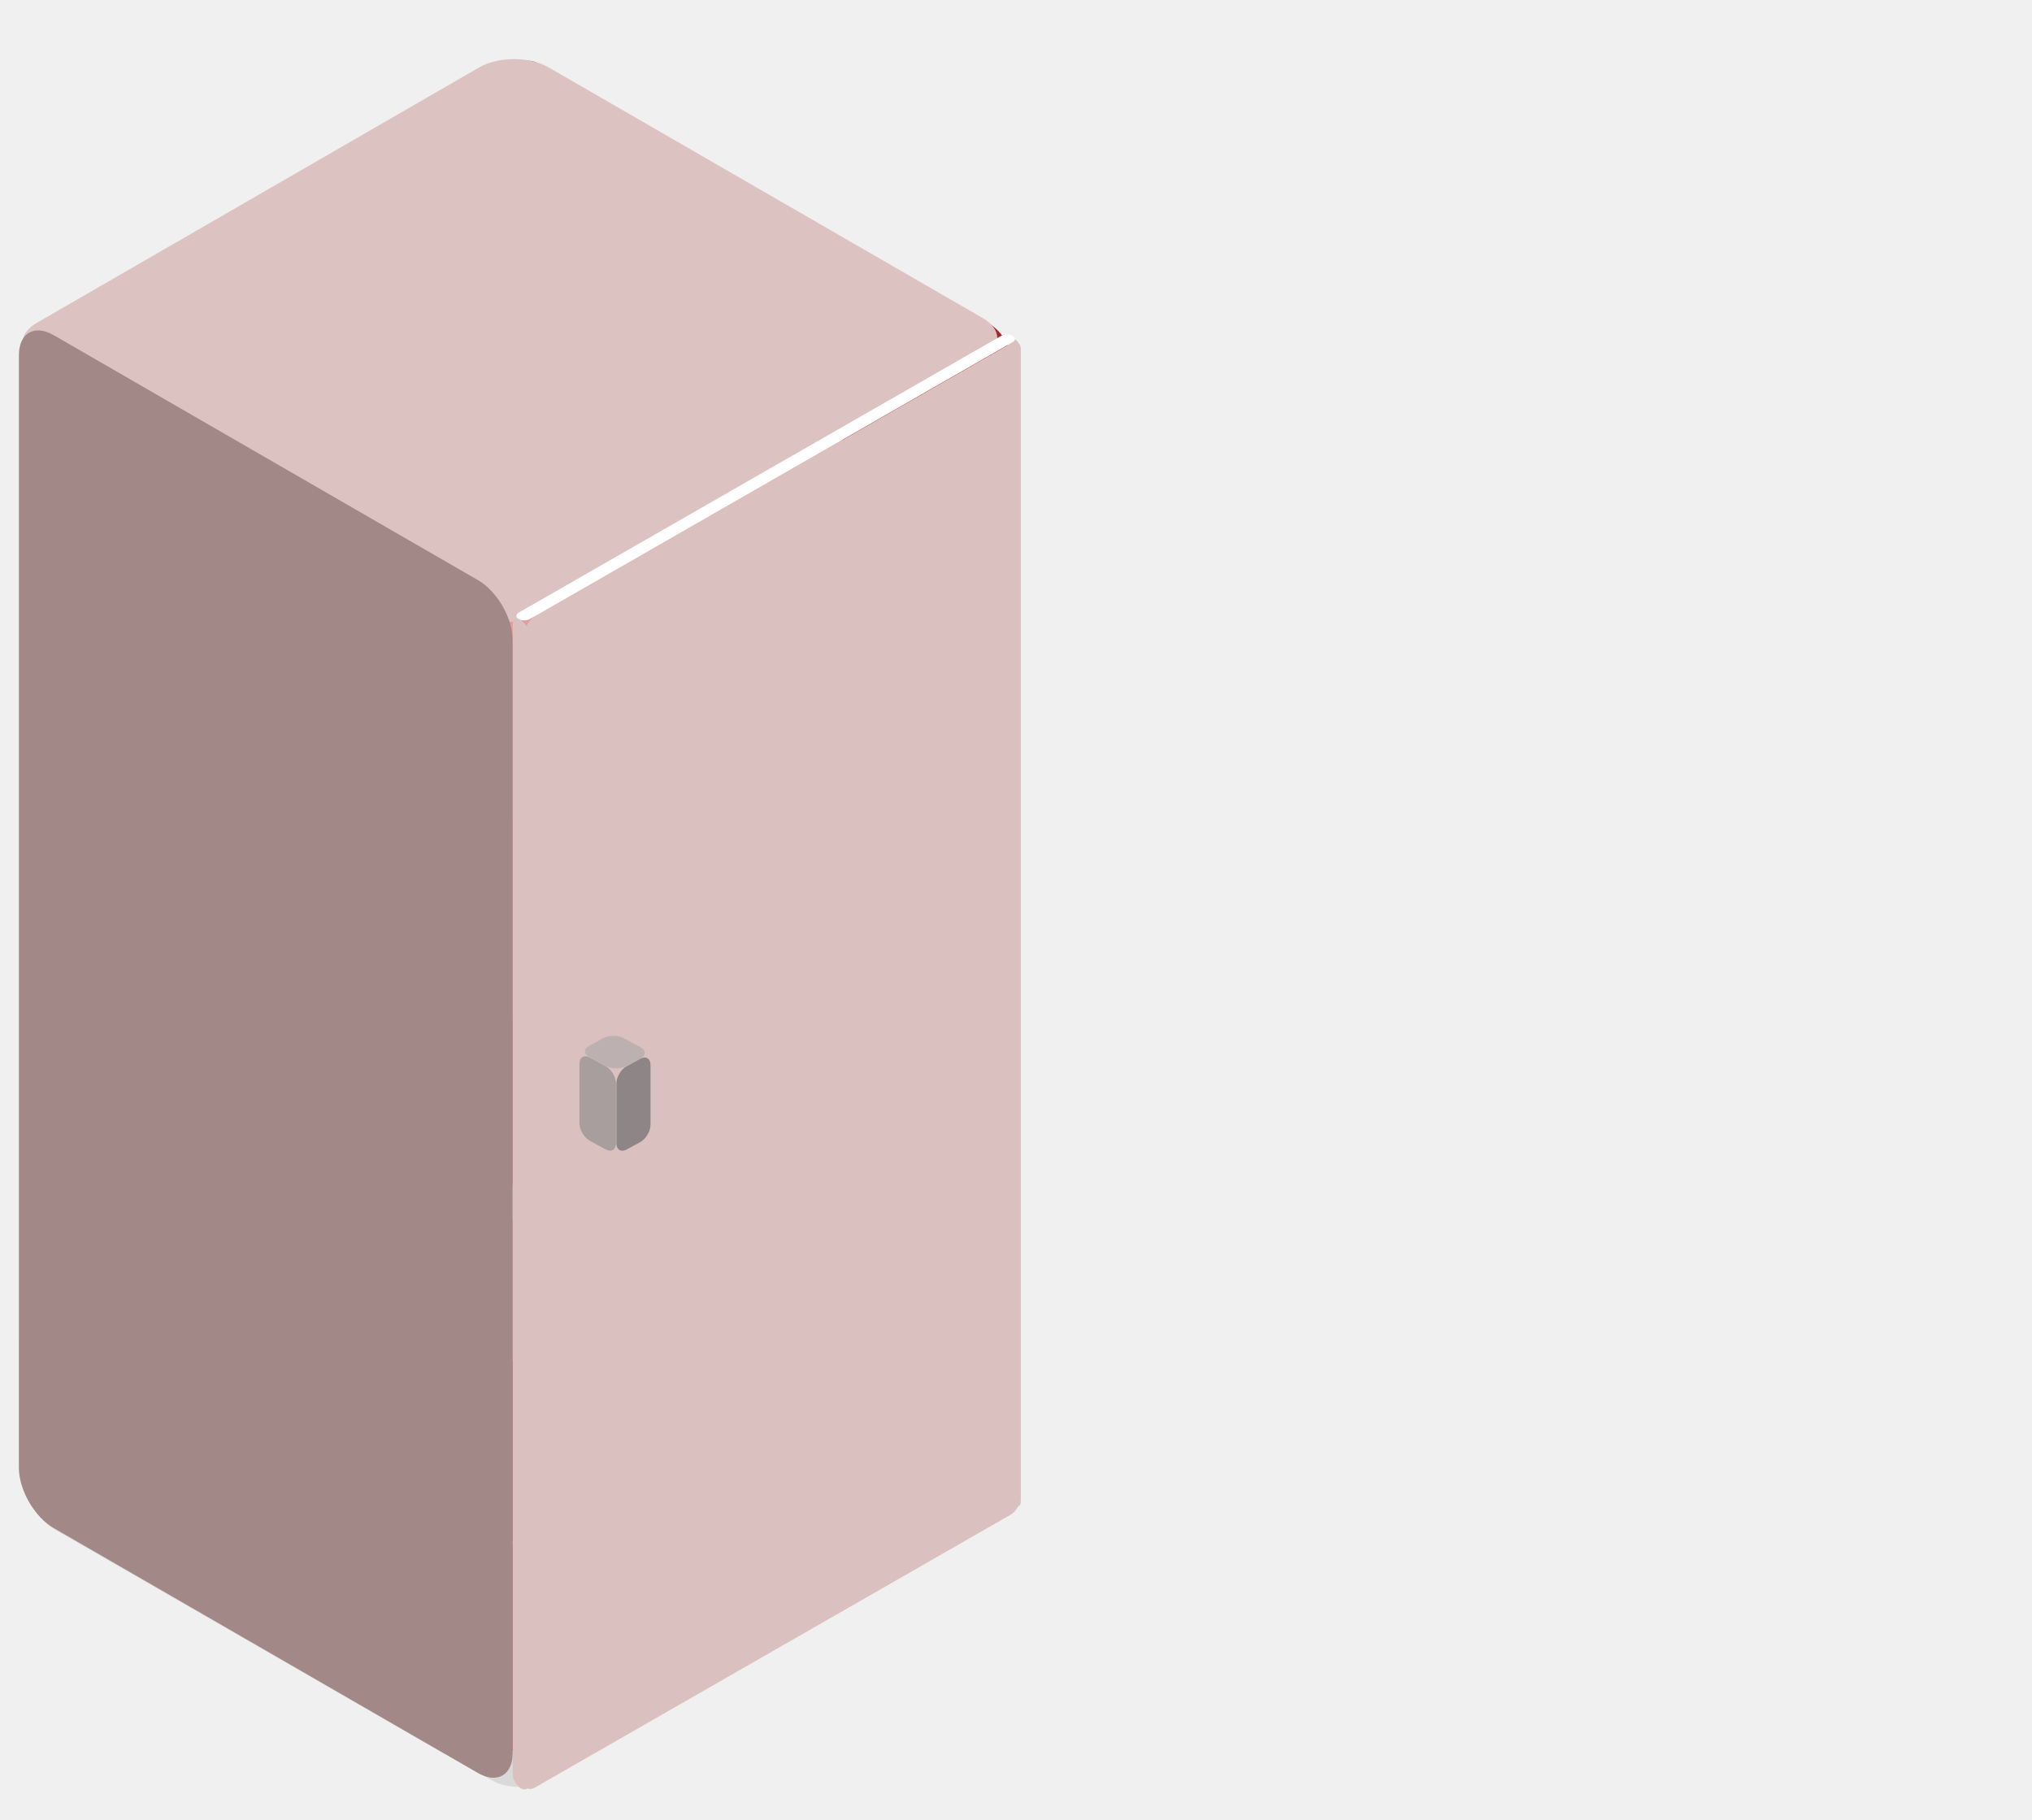
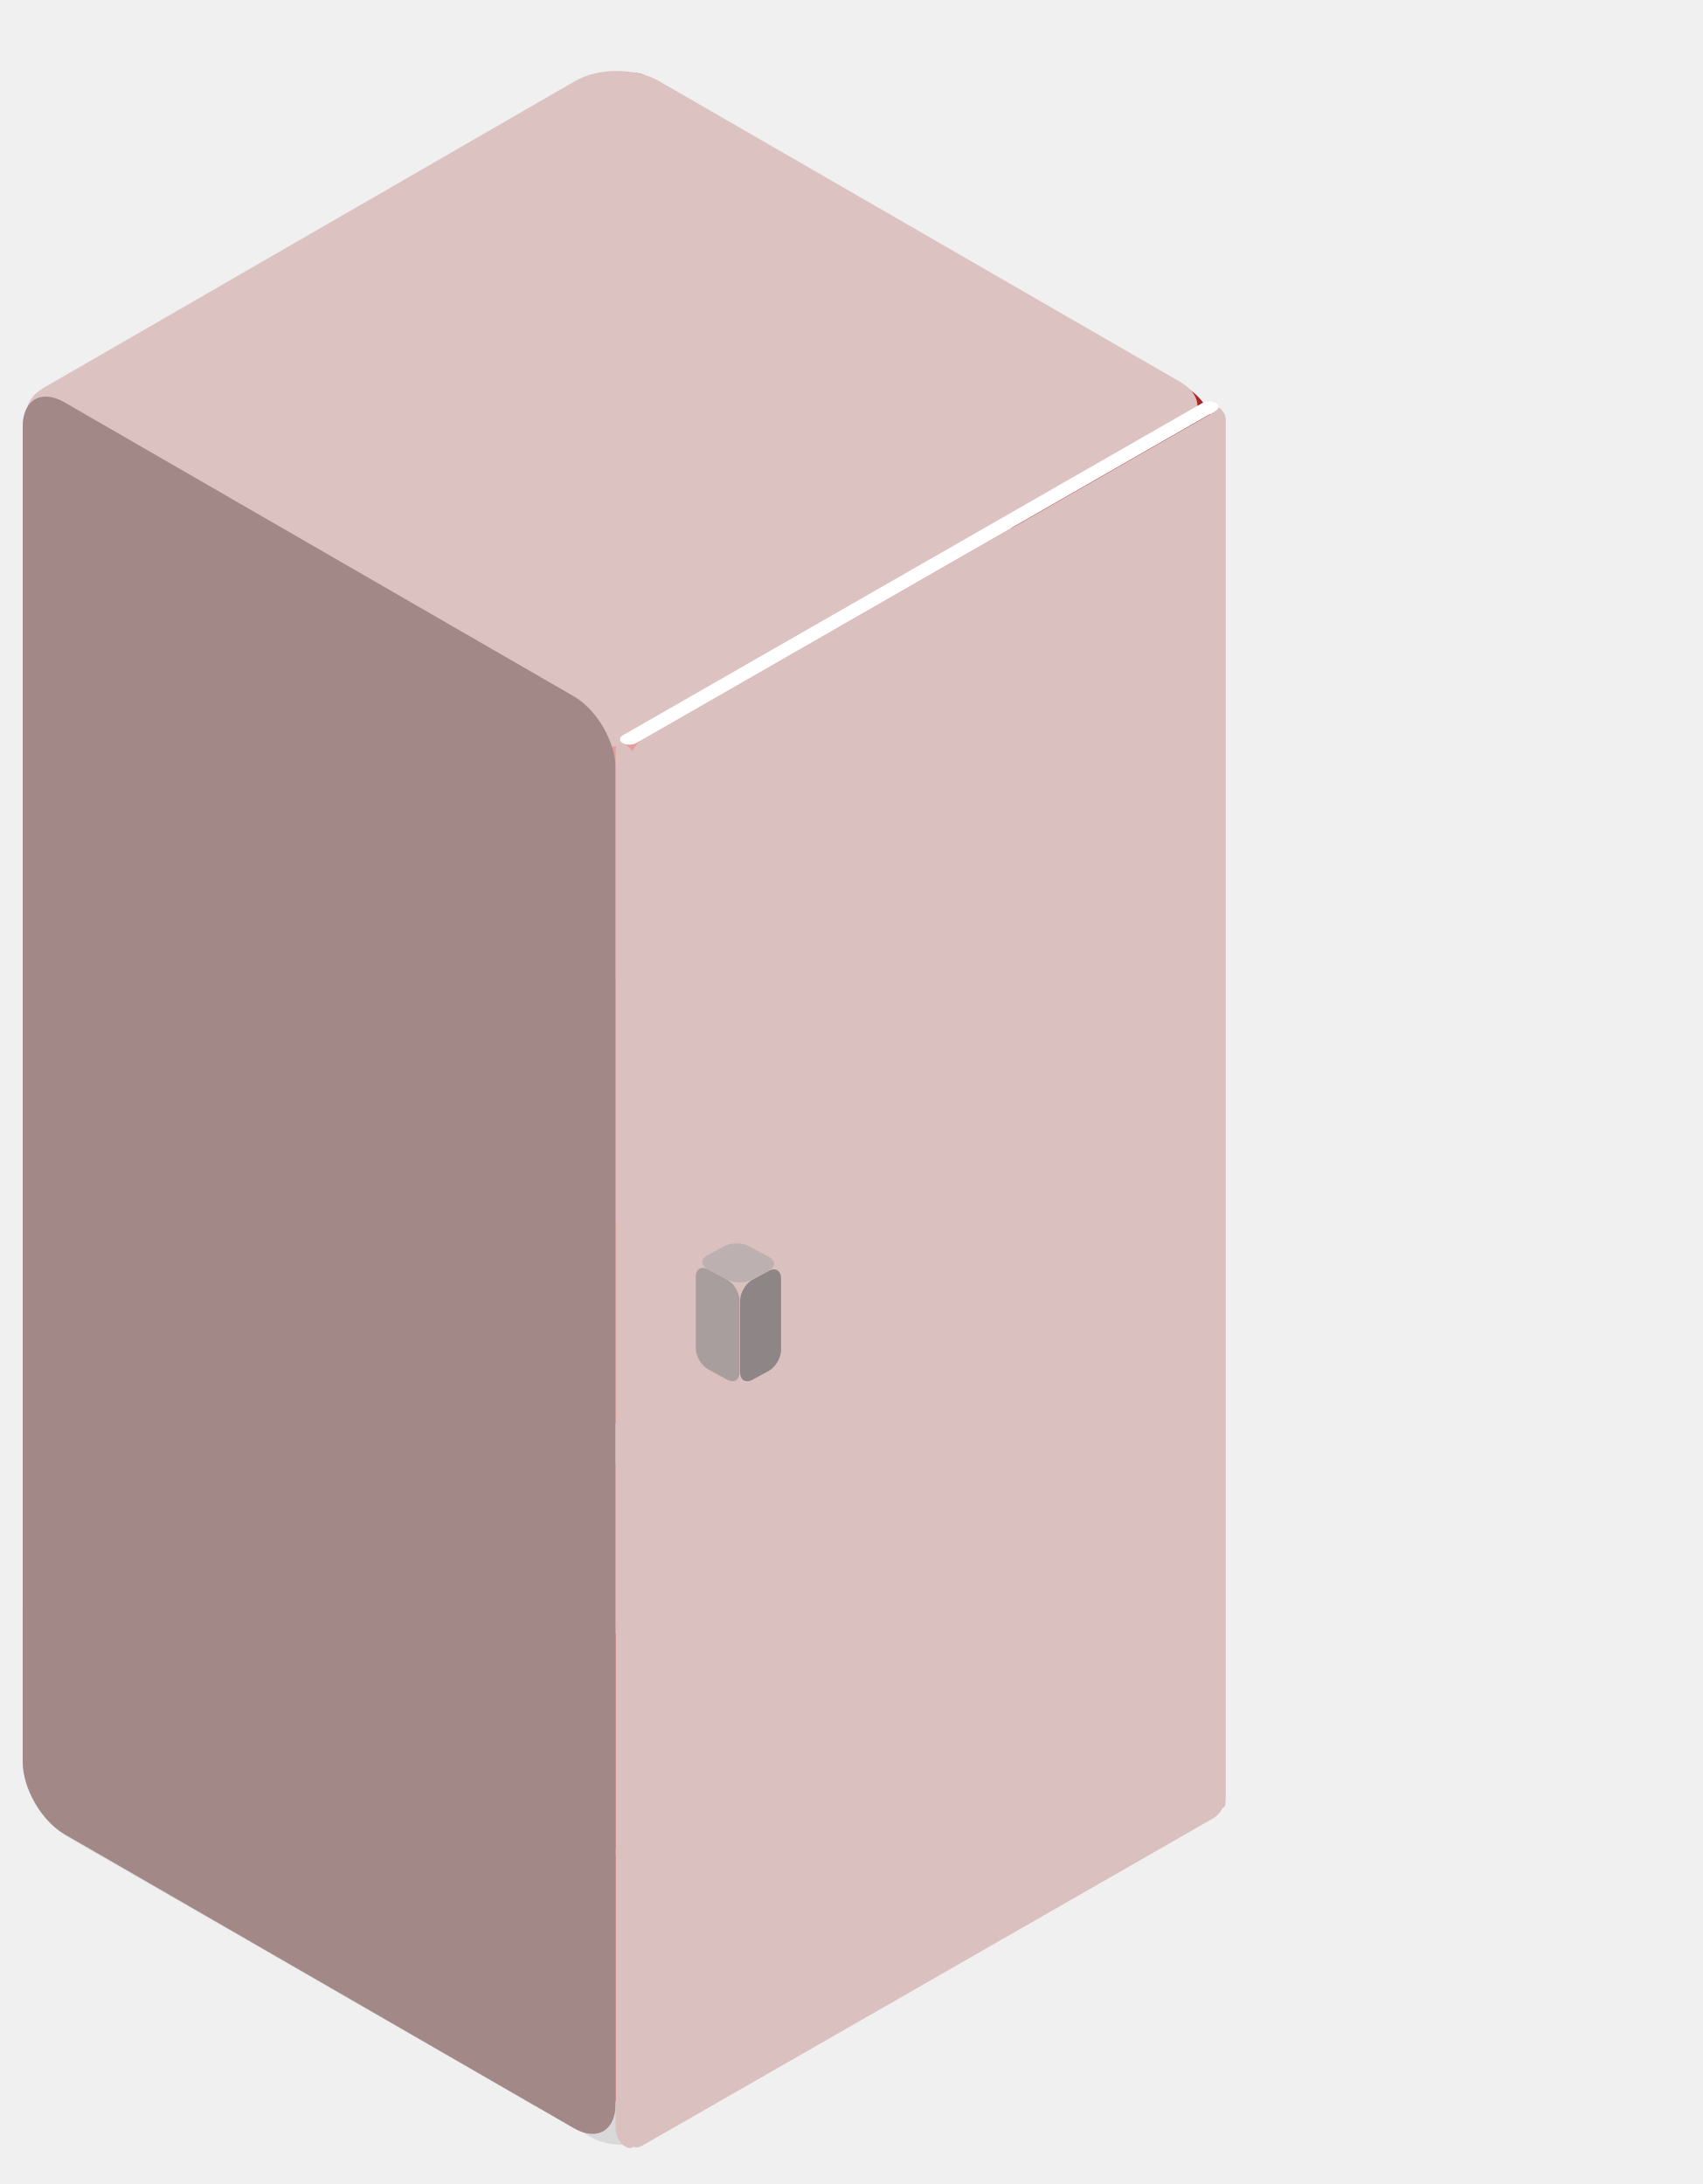
- <svg xmlns="http://www.w3.org/2000/svg" width="40%" height="100%" viewBox="0 -20 860 770" fill="none">
+ <svg xmlns="http://www.w3.org/2000/svg" width="40%" height="100%" viewBox="0 -20 600 770" fill="none">
  <g id="fridge_closed">
    <rect id="Rectangle 2" width="242" height="242" rx="13" transform="matrix(0.866025 0.5 -0.866025 0.5 219.578 498)" fill="#D9D9D9" />
    <rect id="Rectangle 10" width="243.642" height="257.928" rx="12" transform="matrix(0.866025 0.5 -2.20305e-08 1 218 1.1308)" fill="#AA2626" />
    <rect id="Rectangle 3" width="242" height="242" transform="matrix(0.866025 0.5 -2.20305e-08 1 219 256)" fill="#AA2626" />
    <rect id="Rectangle 7" width="242" height="498.544" rx="17" transform="matrix(0.866025 -0.5 2.20305e-08 1 9 121)" fill="#FA0000" />
    <g id="tiroir_bas">
      <rect id="Rectangle 23" width="221.524" height="240.735" rx="11" transform="matrix(0.866562 0.499069 -0.866562 0.499069 219.136 498.387)" fill="#EA6A6A" />
      <rect id="Rectangle 26" width="224.43" height="87.906" transform="matrix(0.866562 0.499069 -2.20853e-08 1 216.517 409)" fill="#D9D9D9" />
      <rect id="Rectangle 18" width="240.626" height="86.536" transform="matrix(0.866562 -0.499069 2.20853e-08 1 202.482 642.553)" fill="#CF2A2A" />
      <rect id="Rectangle 25" width="224.43" height="87.906" rx="18" transform="matrix(0.866562 0.499069 -2.20853e-08 1 8 530.605)" fill="#D9D9D9" />
    </g>
    <g id="tiroir_haut">
      <rect id="Rectangle 24" width="221.429" height="240.63" transform="matrix(0.866025 0.5 -0.866025 0.5 219.629 408.971)" fill="#DF8585" />
      <rect id="Rectangle 25_2" width="224.012" height="75.882" transform="matrix(0.866025 0.5 -2.20305e-08 1 217 332)" fill="#D9D9D9" />
      <rect id="Rectangle 20" width="240.178" height="75.917" transform="matrix(0.866025 -0.5 2.20305e-08 1 203 564.005)" fill="#CF2A2A" />
      <rect id="Rectangle 22" width="224.012" height="75.882" transform="matrix(0.866025 0.5 -2.20305e-08 1 9 452.024)" fill="#D9D9D9" />
    </g>
    <rect id="Rectangle 19" width="224.02" height="240.168" rx="7" transform="matrix(0.866025 0.5 -0.866025 0.5 216.993 328.99)" fill="#E59C9C" />
    <g id="Rectangle 6" style="mix-blend-mode:plus-lighter">
      <rect width="242" height="242" rx="7" transform="matrix(0.866025 0.5 -0.866025 0.5 218.578 256)" fill="#D9D9D9" />
    </g>
    <rect id="Rectangle 8" width="242" height="242" rx="7" transform="matrix(0.866025 0.5 -0.866025 0.5 218.578 242)" fill="#EA6A6A" />
    <rect id="Rectangle 14" width="242" height="242" rx="7" transform="matrix(0.866025 0.5 -0.866025 0.5 217.578 171)" fill="#DF8585" />
    <rect id="Rectangle 15" width="242" height="242" rx="7" transform="matrix(0.866025 0.5 -0.866025 0.5 217.578 86)" fill="#E69C9C" />
    <rect id="Rectangle 12" width="246.18" height="250.144" rx="17" transform="matrix(0.866025 0.5 -0.866025 0.5 217.504 0.0430908)" fill="#DDC2C2" />
    <rect id="Rectangle 9" width="241.332" height="504.822" rx="17" transform="matrix(0.866025 0.5 -2.20305e-08 1 8 113.338)" fill="#A38888" />
    <g id="door">
      <g id="Rectangle 13" style="mix-blend-mode:plus-lighter">
        <rect width="5.764" height="493.572" rx="2.882" transform="matrix(0.867501 0.497435 -2.21818e-08 1 427 122.135)" fill="#DBC0C0" />
      </g>
      <rect id="Rectangle 11" width="242.083" height="495.621" rx="5" transform="matrix(0.86747 -0.49749 2.21786e-08 1 222 243.379)" fill="#DBC0C0" />
      <g id="Rectangle 26_2" style="mix-blend-mode:plus-lighter">
        <rect width="8.069" height="494.318" rx="4.035" transform="matrix(0.86747 0.49749 -2.21786e-08 1 217 240.526)" fill="#DBC0C0" />
      </g>
      <path id="Rectangle 27" d="M428.559 124.804C429.865 124.055 429.865 122.84 428.559 122.091V122.091C427.252 121.341 425.133 121.341 423.827 122.091L219.528 239.255C218.221 240.005 218.221 241.22 219.528 241.969V241.969C220.834 242.718 222.953 242.718 224.26 241.969L428.559 124.804Z" fill="white" />
      <g id="poignet_porte">
        <rect id="Rectangle 11_2" width="16.436" height="35.276" rx="5" transform="matrix(0.878475 -0.477788 2.33861e-08 1 260.88 433.554)" fill="#8E8686" />
        <rect id="Rectangle 30" width="17.586" height="35.243" rx="5" transform="matrix(0.878505 0.477734 -2.33896e-08 1 245.256 425.157)" fill="#A99E9E" />
        <rect id="Rectangle 29" width="17.976" height="16.696" rx="5" transform="matrix(0.878505 0.477734 -0.878505 0.477734 259.667 416.965)" fill="#BCB0B0" />
      </g>
    </g>
  </g>
</svg>
